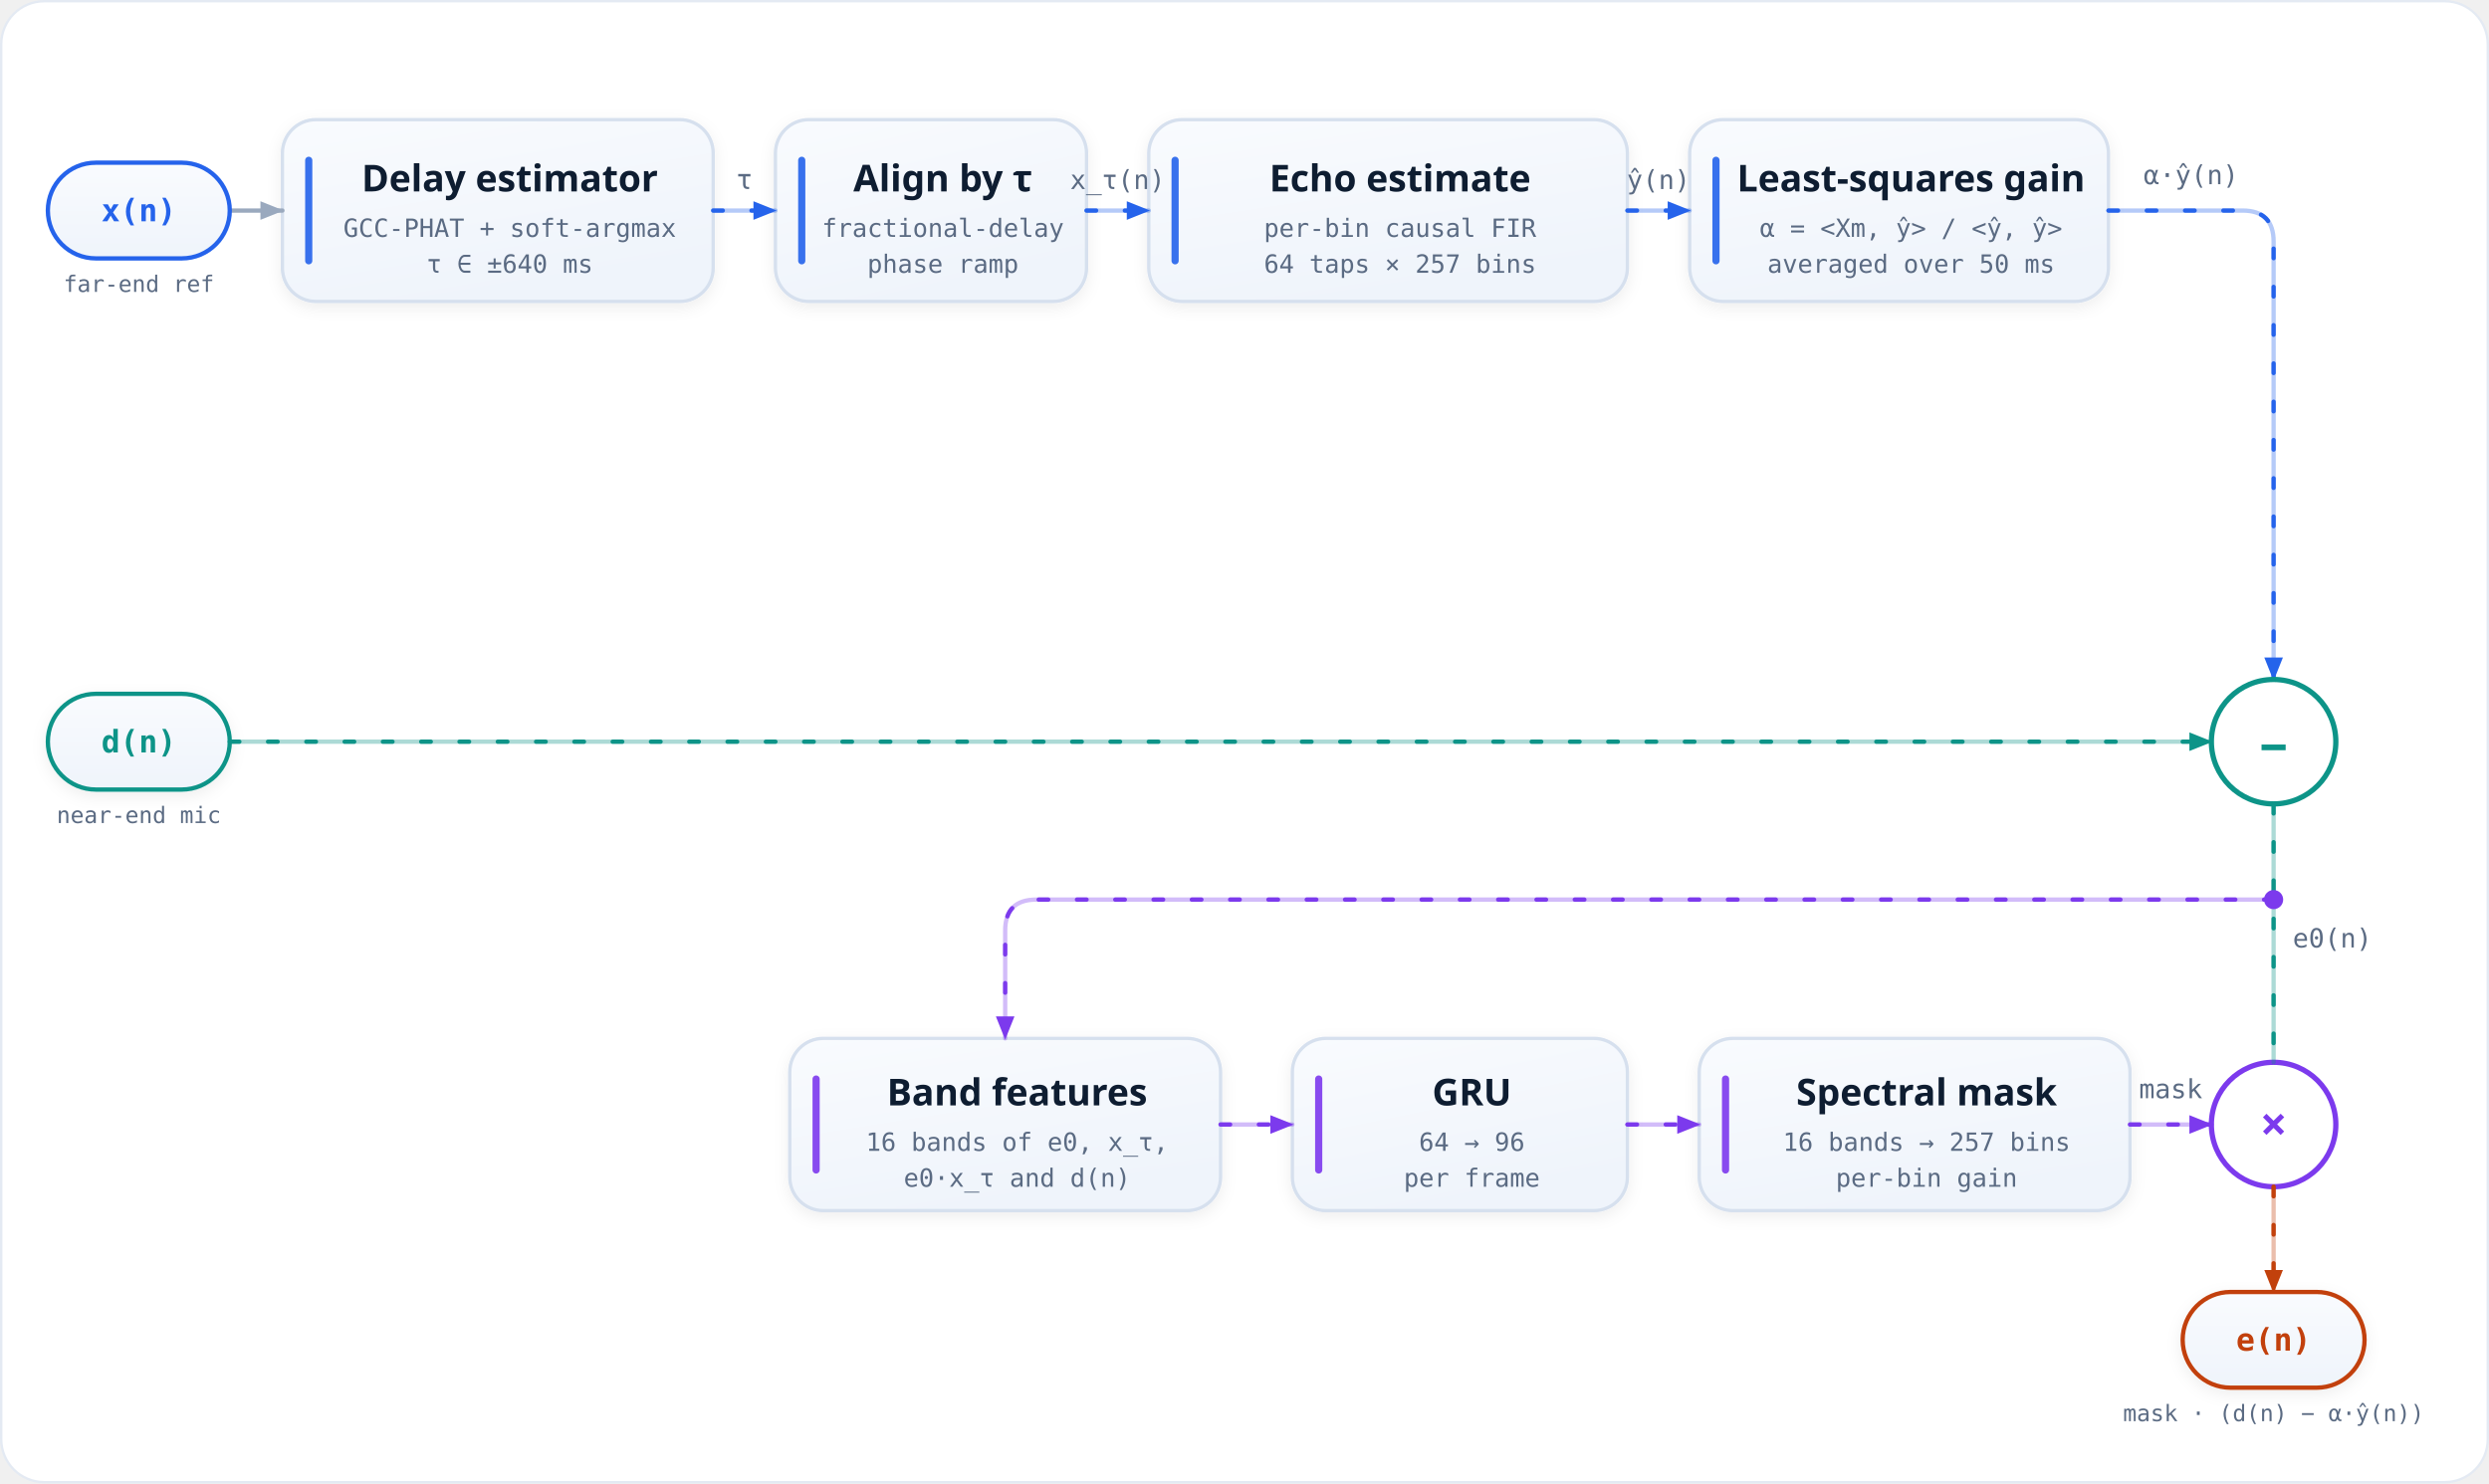
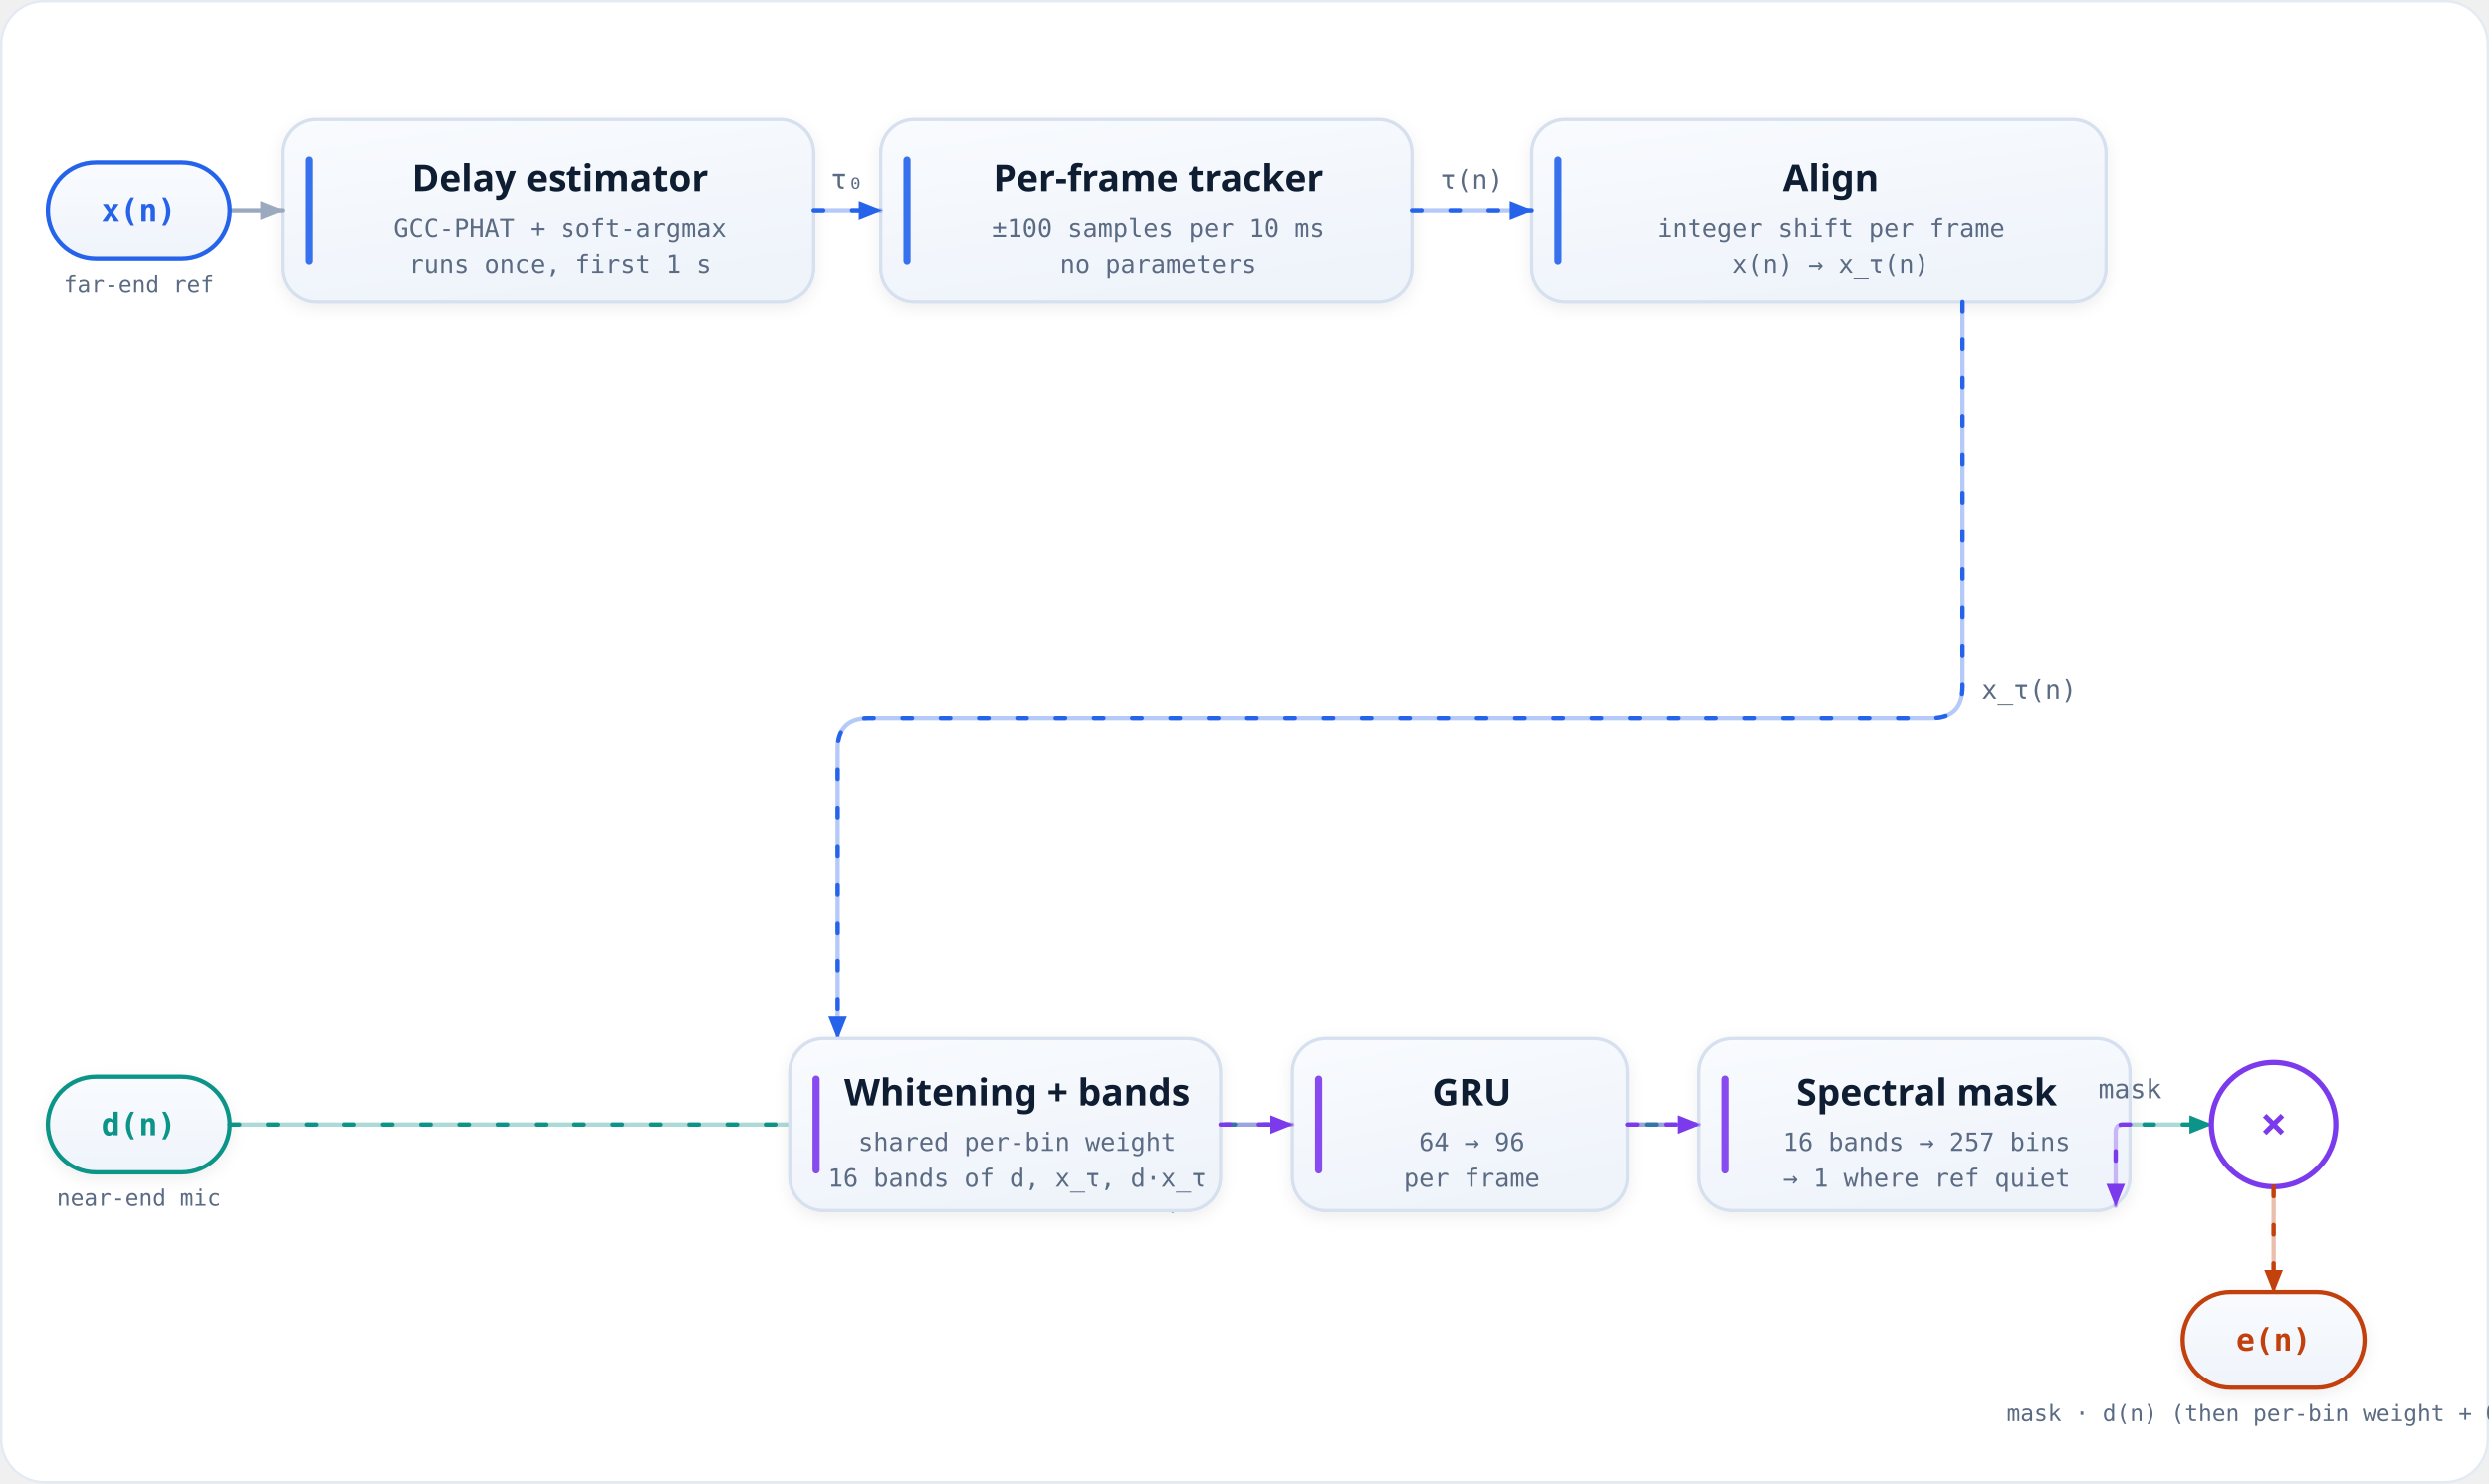
<svg xmlns="http://www.w3.org/2000/svg" viewBox="0 0 1040 620" width="1040" height="620" role="img" aria-label="ali_jaec architecture">
  <style>.flow{stroke-dasharray:4 12;animation:flow 1.5s linear infinite}@keyframes flow{from{stroke-dashoffset:0}to{stroke-dashoffset:-16}}@media (prefers-reduced-motion:reduce){.flow{animation:none;stroke-dasharray:none}}</style>
  <defs>
    <linearGradient id="card" x1="0" y1="0" x2="0.4" y2="1">
      <stop offset="0" stop-color="#f9fbfe" />
      <stop offset="1" stop-color="#eff4fb" />
    </linearGradient>
    <linearGradient id="pill" x1="0" y1="0" x2="0" y2="1">
      <stop offset="0" stop-color="#f9fbfe" />
      <stop offset="1" stop-color="#eff4fb" />
    </linearGradient>
    <marker id="a-ref" viewBox="0 0 10 10" refX="8.5" refY="5" markerWidth="6" markerHeight="6" orient="auto-start-reverse">
      <path d="M 0 1.4 L 9 5 L 0 8.6 z" fill="#2563eb" />
    </marker>
    <marker id="a-mic" viewBox="0 0 10 10" refX="8.5" refY="5" markerWidth="6" markerHeight="6" orient="auto-start-reverse">
      <path d="M 0 1.4 L 9 5 L 0 8.6 z" fill="#0d9488" />
    </marker>
    <marker id="a-mask" viewBox="0 0 10 10" refX="8.5" refY="5" markerWidth="6" markerHeight="6" orient="auto-start-reverse">
      <path d="M 0 1.4 L 9 5 L 0 8.6 z" fill="#7c3aed" />
    </marker>
    <marker id="a-out" viewBox="0 0 10 10" refX="8.5" refY="5" markerWidth="6" markerHeight="6" orient="auto-start-reverse">
      <path d="M 0 1.4 L 9 5 L 0 8.6 z" fill="#c2410c" />
    </marker>
    <marker id="a-wire" viewBox="0 0 10 10" refX="8.5" refY="5" markerWidth="6" markerHeight="6" orient="auto-start-reverse">
      <path d="M 0 1.4 L 9 5 L 0 8.6 z" fill="#9aa9be" />
    </marker>
    <filter id="soft" x="-20%" y="-20%" width="140%" height="140%">
      <feDropShadow dx="0" dy="2" stdDeviation="3.2" flood-color="#0b1a2e" flood-opacity="0.07" />
    </filter>
  </defs>
  <rect x="0.5" y="0.5" width="1039" height="619" rx="18" fill="#ffffff" stroke="#e4eaf3" />
  <g filter="url(#soft)">
-     <rect x="118" y="50" width="180" height="76" rx="14" fill="url(#card)" stroke="#d6e0ee" stroke-width="1.4" />
+     <rect x="118" y="50" width="222" height="76" rx="14" fill="url(#card)" stroke="#d6e0ee" stroke-width="1.4" />
    <line x1="129" y1="67" x2="129" y2="109" stroke="#2563eb" stroke-width="3" stroke-linecap="round" opacity="0.9" />
-     <rect x="324" y="50" width="130" height="76" rx="14" fill="url(#card)" stroke="#d6e0ee" stroke-width="1.4" />
-     <line x1="335" y1="67" x2="335" y2="109" stroke="#2563eb" stroke-width="3" stroke-linecap="round" opacity="0.9" />
-     <rect x="480" y="50" width="200" height="76" rx="14" fill="url(#card)" stroke="#d6e0ee" stroke-width="1.4" />
-     <line x1="491" y1="67" x2="491" y2="109" stroke="#2563eb" stroke-width="3" stroke-linecap="round" opacity="0.9" />
-     <rect x="706" y="50" width="175" height="76" rx="14" fill="url(#card)" stroke="#d6e0ee" stroke-width="1.4" />
-     <line x1="717" y1="67" x2="717" y2="109" stroke="#2563eb" stroke-width="3" stroke-linecap="round" opacity="0.9" />
+     <rect x="368" y="50" width="222" height="76" rx="14" fill="url(#card)" stroke="#d6e0ee" stroke-width="1.4" />
+     <line x1="379" y1="67" x2="379" y2="109" stroke="#2563eb" stroke-width="3" stroke-linecap="round" opacity="0.9" />
+     <rect x="640" y="50" width="240" height="76" rx="14" fill="url(#card)" stroke="#d6e0ee" stroke-width="1.4" />
+     <line x1="651" y1="67" x2="651" y2="109" stroke="#2563eb" stroke-width="3" stroke-linecap="round" opacity="0.9" />
  </g>
-   <text x="213" y="80" font-size="15.5" fill="#0e1d31" text-anchor="middle" font-weight="600" font-family="ui-sans-serif,-apple-system,'Segoe UI','Noto Sans',Helvetica,Arial,sans-serif">Delay estimator</text>
-   <text x="213" y="99" font-size="10.5" fill="#5b6b83" text-anchor="middle" font-weight="400" font-family="ui-monospace,'SF Mono',SFMono-Regular,Menlo,Consolas,monospace">GCC-PHAT + soft-argmax</text>
-   <text x="213" y="114" font-size="10.5" fill="#5b6b83" text-anchor="middle" font-weight="400" font-family="ui-monospace,'SF Mono',SFMono-Regular,Menlo,Consolas,monospace">τ ∈ ±640 ms</text>
-   <text x="394" y="80" font-size="15.5" fill="#0e1d31" text-anchor="middle" font-weight="600" font-family="ui-sans-serif,-apple-system,'Segoe UI','Noto Sans',Helvetica,Arial,sans-serif">Align by τ</text>
-   <text x="394" y="99" font-size="10.5" fill="#5b6b83" text-anchor="middle" font-weight="400" font-family="ui-monospace,'SF Mono',SFMono-Regular,Menlo,Consolas,monospace">fractional-delay</text>
-   <text x="394" y="114" font-size="10.5" fill="#5b6b83" text-anchor="middle" font-weight="400" font-family="ui-monospace,'SF Mono',SFMono-Regular,Menlo,Consolas,monospace">phase ramp</text>
-   <text x="585" y="80" font-size="15.5" fill="#0e1d31" text-anchor="middle" font-weight="600" font-family="ui-sans-serif,-apple-system,'Segoe UI','Noto Sans',Helvetica,Arial,sans-serif">Echo estimate</text>
-   <text x="585" y="99" font-size="10.5" fill="#5b6b83" text-anchor="middle" font-weight="400" font-family="ui-monospace,'SF Mono',SFMono-Regular,Menlo,Consolas,monospace">per-bin causal FIR</text>
-   <text x="585" y="114" font-size="10.5" fill="#5b6b83" text-anchor="middle" font-weight="400" font-family="ui-monospace,'SF Mono',SFMono-Regular,Menlo,Consolas,monospace">64 taps × 257 bins</text>
-   <text x="798.5" y="80" font-size="15.5" fill="#0e1d31" text-anchor="middle" font-weight="600" font-family="ui-sans-serif,-apple-system,'Segoe UI','Noto Sans',Helvetica,Arial,sans-serif">Least-squares gain</text>
-   <text x="798.5" y="99" font-size="10.5" fill="#5b6b83" text-anchor="middle" font-weight="400" font-family="ui-monospace,'SF Mono',SFMono-Regular,Menlo,Consolas,monospace">α = &lt;Xm, ŷ&gt; / &lt;ŷ, ŷ&gt;</text>
-   <text x="798.5" y="114" font-size="10.5" fill="#5b6b83" text-anchor="middle" font-weight="400" font-family="ui-monospace,'SF Mono',SFMono-Regular,Menlo,Consolas,monospace">averaged over 50 ms</text>
+   <text x="234" y="80" font-size="15.5" fill="#0e1d31" text-anchor="middle" font-weight="600" font-family="ui-sans-serif,-apple-system,'Segoe UI','Noto Sans',Helvetica,Arial,sans-serif">Delay estimator</text>
+   <text x="234" y="99" font-size="10.5" fill="#5b6b83" text-anchor="middle" font-weight="400" font-family="ui-monospace,'SF Mono',SFMono-Regular,Menlo,Consolas,monospace">GCC-PHAT + soft-argmax</text>
+   <text x="234" y="114" font-size="10.5" fill="#5b6b83" text-anchor="middle" font-weight="400" font-family="ui-monospace,'SF Mono',SFMono-Regular,Menlo,Consolas,monospace">runs once, first 1 s</text>
+   <text x="484" y="80" font-size="15.5" fill="#0e1d31" text-anchor="middle" font-weight="600" font-family="ui-sans-serif,-apple-system,'Segoe UI','Noto Sans',Helvetica,Arial,sans-serif">Per-frame tracker</text>
+   <text x="484" y="99" font-size="10.5" fill="#5b6b83" text-anchor="middle" font-weight="400" font-family="ui-monospace,'SF Mono',SFMono-Regular,Menlo,Consolas,monospace">±100 samples per 10 ms</text>
+   <text x="484" y="114" font-size="10.5" fill="#5b6b83" text-anchor="middle" font-weight="400" font-family="ui-monospace,'SF Mono',SFMono-Regular,Menlo,Consolas,monospace">no parameters</text>
+   <text x="765" y="80" font-size="15.5" fill="#0e1d31" text-anchor="middle" font-weight="600" font-family="ui-sans-serif,-apple-system,'Segoe UI','Noto Sans',Helvetica,Arial,sans-serif">Align</text>
+   <text x="765" y="99" font-size="10.5" fill="#5b6b83" text-anchor="middle" font-weight="400" font-family="ui-monospace,'SF Mono',SFMono-Regular,Menlo,Consolas,monospace">integer shift per frame</text>
+   <text x="765" y="114" font-size="10.5" fill="#5b6b83" text-anchor="middle" font-weight="400" font-family="ui-monospace,'SF Mono',SFMono-Regular,Menlo,Consolas,monospace">x(n) → x_τ(n)</text>
  <path d="M 96 88 L 118 88" fill="none" stroke="#9aa9be" stroke-width="1.8" stroke-linejoin="round" stroke-linecap="round" marker-end="url(#a-wire)" />
-   <path d="M 298 88 L 324 88" fill="none" stroke="#2563eb" stroke-width="1.8" stroke-linejoin="round" stroke-linecap="round" opacity="0.34" />
-   <path d="M 298 88 L 324 88" fill="none" stroke="#2563eb" stroke-width="1.8" stroke-linejoin="round" stroke-linecap="round" class="flow" marker-end="url(#a-ref)" />
-   <path d="M 454 88 L 480 88" fill="none" stroke="#2563eb" stroke-width="1.8" stroke-linejoin="round" stroke-linecap="round" opacity="0.34" />
-   <path d="M 454 88 L 480 88" fill="none" stroke="#2563eb" stroke-width="1.8" stroke-linejoin="round" stroke-linecap="round" class="flow" marker-end="url(#a-ref)" />
-   <path d="M 680 88 L 706 88" fill="none" stroke="#2563eb" stroke-width="1.8" stroke-linejoin="round" stroke-linecap="round" opacity="0.34" />
-   <path d="M 680 88 L 706 88" fill="none" stroke="#2563eb" stroke-width="1.8" stroke-linejoin="round" stroke-linecap="round" class="flow" marker-end="url(#a-ref)" />
-   <text x="311" y="79" font-size="11.5" fill="#5b6b83" text-anchor="middle" font-weight="400" font-family="ui-monospace,'SF Mono',SFMono-Regular,Menlo,Consolas,monospace">τ</text>
-   <text x="467" y="79" font-size="11" fill="#5b6b83" text-anchor="middle" font-weight="400" font-family="ui-monospace,'SF Mono',SFMono-Regular,Menlo,Consolas,monospace">x_τ(n)</text>
-   <text x="693" y="79" font-size="11" fill="#5b6b83" text-anchor="middle" font-weight="400" font-family="ui-monospace,'SF Mono',SFMono-Regular,Menlo,Consolas,monospace">ŷ(n)</text>
-   <path d="M 881 88 L 937.0 88.0 Q 950 88 950.0 101.0 L 950 284" fill="none" stroke="#2563eb" stroke-width="1.8" stroke-linejoin="round" stroke-linecap="round" opacity="0.34" />
-   <path d="M 881 88 L 937.0 88.0 Q 950 88 950.0 101.0 L 950 284" fill="none" stroke="#2563eb" stroke-width="1.8" stroke-linejoin="round" stroke-linecap="round" class="flow" marker-end="url(#a-ref)" />
-   <text x="915.5" y="77" font-size="11" fill="#5b6b83" text-anchor="middle" font-weight="400" font-family="ui-monospace,'SF Mono',SFMono-Regular,Menlo,Consolas,monospace">α·ŷ(n)</text>
+   <path d="M 340 88 L 368 88" fill="none" stroke="#2563eb" stroke-width="1.8" stroke-linejoin="round" stroke-linecap="round" opacity="0.34" />
+   <path d="M 340 88 L 368 88" fill="none" stroke="#2563eb" stroke-width="1.8" stroke-linejoin="round" stroke-linecap="round" class="flow" marker-end="url(#a-ref)" />
+   <path d="M 590 88 L 640 88" fill="none" stroke="#2563eb" stroke-width="1.8" stroke-linejoin="round" stroke-linecap="round" opacity="0.34" />
+   <path d="M 590 88 L 640 88" fill="none" stroke="#2563eb" stroke-width="1.8" stroke-linejoin="round" stroke-linecap="round" class="flow" marker-end="url(#a-ref)" />
+   <text x="354" y="79" font-size="11.5" fill="#5b6b83" text-anchor="middle" font-weight="400" font-family="ui-monospace,'SF Mono',SFMono-Regular,Menlo,Consolas,monospace">τ₀</text>
+   <text x="615" y="79" font-size="11" fill="#5b6b83" text-anchor="middle" font-weight="400" font-family="ui-monospace,'SF Mono',SFMono-Regular,Menlo,Consolas,monospace">τ(n)</text>
+   <path d="M 820 126 L 820.0 287.0 Q 820 300 807.0 300.0 L 363.0 300.0 Q 350 300 350.0 313.0 L 350 434" fill="none" stroke="#2563eb" stroke-width="1.8" stroke-linejoin="round" stroke-linecap="round" opacity="0.34" />
+   <path d="M 820 126 L 820.0 287.0 Q 820 300 807.0 300.0 L 363.0 300.0 Q 350 300 350.0 313.0 L 350 434" fill="none" stroke="#2563eb" stroke-width="1.8" stroke-linejoin="round" stroke-linecap="round" class="flow" marker-end="url(#a-ref)" />
+   <text x="828" y="292" font-size="11" fill="#5b6b83" text-anchor="start" font-weight="400" font-family="ui-monospace,'SF Mono',SFMono-Regular,Menlo,Consolas,monospace">x_τ(n)</text>
  <rect x="20.0" y="68.0" width="76" height="40" rx="20" fill="url(#pill)" stroke="#2563eb" stroke-width="1.8" />
  <text x="58" y="92.5" font-size="13" fill="#2563eb" text-anchor="middle" font-weight="600" font-family="ui-monospace,'SF Mono',SFMono-Regular,Menlo,Consolas,monospace">x(n)</text>
  <text x="58" y="122" font-size="9.5" fill="#5b6b83" text-anchor="middle" font-weight="400" font-family="ui-monospace,'SF Mono',SFMono-Regular,Menlo,Consolas,monospace">far-end ref</text>
  <g filter="url(#soft)">
-     <rect x="20.0" y="290.0" width="76" height="40" rx="20" fill="url(#pill)" stroke="#0d9488" stroke-width="1.8" />
-     <text x="58" y="314.5" font-size="13" fill="#0d9488" text-anchor="middle" font-weight="600" font-family="ui-monospace,'SF Mono',SFMono-Regular,Menlo,Consolas,monospace">d(n)</text>
+     <rect x="20.0" y="450.0" width="76" height="40" rx="20" fill="url(#pill)" stroke="#0d9488" stroke-width="1.8" />
+     <text x="58" y="474.5" font-size="13" fill="#0d9488" text-anchor="middle" font-weight="600" font-family="ui-monospace,'SF Mono',SFMono-Regular,Menlo,Consolas,monospace">d(n)</text>
  </g>
-   <text x="58" y="344" font-size="9.5" fill="#5b6b83" text-anchor="middle" font-weight="400" font-family="ui-monospace,'SF Mono',SFMono-Regular,Menlo,Consolas,monospace">near-end mic</text>
-   <path d="M 96 310 L 924 310" fill="none" stroke="#0d9488" stroke-width="1.8" stroke-linejoin="round" stroke-linecap="round" opacity="0.34" />
-   <path d="M 96 310 L 924 310" fill="none" stroke="#0d9488" stroke-width="1.8" stroke-linejoin="round" stroke-linecap="round" class="flow" marker-end="url(#a-mic)" />
-   <circle cx="950" cy="310" r="26" fill="#ffffff" stroke="#0d9488" stroke-width="2.2" />
-   <text x="950" y="317" font-size="20" fill="#0d9488" text-anchor="middle" font-weight="600" font-family="ui-sans-serif,-apple-system,'Segoe UI','Noto Sans',Helvetica,Arial,sans-serif">−</text>
-   <circle cx="950" cy="470" r="26" fill="#ffffff" stroke="#7c3aed" stroke-width="2.2" />
-   <text x="950" y="477" font-size="20" fill="#7c3aed" text-anchor="middle" font-weight="600" font-family="ui-sans-serif,-apple-system,'Segoe UI','Noto Sans',Helvetica,Arial,sans-serif">×</text>
-   <path d="M 950 336 L 950 444" fill="none" stroke="#0d9488" stroke-width="1.8" stroke-linejoin="round" stroke-linecap="round" opacity="0.34" />
-   <path d="M 950 336 L 950 444" fill="none" stroke="#0d9488" stroke-width="1.8" stroke-linejoin="round" stroke-linecap="round" class="flow" />
-   <text x="958" y="396" font-size="11" fill="#5b6b83" text-anchor="start" font-weight="400" font-family="ui-monospace,'SF Mono',SFMono-Regular,Menlo,Consolas,monospace">e0(n)</text>
+   <text x="58" y="504" font-size="9.5" fill="#5b6b83" text-anchor="middle" font-weight="400" font-family="ui-monospace,'SF Mono',SFMono-Regular,Menlo,Consolas,monospace">near-end mic</text>
+   <path d="M 96 470 L 924 470" fill="none" stroke="#0d9488" stroke-width="1.8" stroke-linejoin="round" stroke-linecap="round" opacity="0.34" />
+   <path d="M 96 470 L 924 470" fill="none" stroke="#0d9488" stroke-width="1.8" stroke-linejoin="round" stroke-linecap="round" class="flow" marker-end="url(#a-mic)" />
+   <path d="M 490 470 L 490 506" fill="none" stroke="#0d9488" stroke-width="1.8" stroke-linejoin="round" stroke-linecap="round" opacity="0.34" />
+   <path d="M 490 470 L 490 506" fill="none" stroke="#0d9488" stroke-width="1.8" stroke-linejoin="round" stroke-linecap="round" class="flow" marker-end="url(#a-mic)" />
+   <circle cx="490.0" cy="470" r="4" fill="#0d9488" />
  <g filter="url(#soft)">
    <rect x="330" y="434" width="180" height="72" rx="14" fill="url(#card)" stroke="#d6e0ee" stroke-width="1.4" />
    <line x1="341" y1="451" x2="341" y2="489" stroke="#7c3aed" stroke-width="3" stroke-linecap="round" opacity="0.9" />
    <rect x="540" y="434" width="140" height="72" rx="14" fill="url(#card)" stroke="#d6e0ee" stroke-width="1.4" />
    <line x1="551" y1="451" x2="551" y2="489" stroke="#7c3aed" stroke-width="3" stroke-linecap="round" opacity="0.9" />
    <rect x="710" y="434" width="180" height="72" rx="14" fill="url(#card)" stroke="#d6e0ee" stroke-width="1.4" />
    <line x1="721" y1="451" x2="721" y2="489" stroke="#7c3aed" stroke-width="3" stroke-linecap="round" opacity="0.9" />
  </g>
-   <text x="425" y="462" font-size="15.5" fill="#0e1d31" text-anchor="middle" font-weight="600" font-family="ui-sans-serif,-apple-system,'Segoe UI','Noto Sans',Helvetica,Arial,sans-serif">Band features</text>
-   <text x="425" y="481" font-size="10.5" fill="#5b6b83" text-anchor="middle" font-weight="400" font-family="ui-monospace,'SF Mono',SFMono-Regular,Menlo,Consolas,monospace">16 bands of e0, x_τ,</text>
-   <text x="425" y="496" font-size="10.5" fill="#5b6b83" text-anchor="middle" font-weight="400" font-family="ui-monospace,'SF Mono',SFMono-Regular,Menlo,Consolas,monospace">e0·x_τ and d(n)</text>
+   <text x="425" y="462" font-size="15.5" fill="#0e1d31" text-anchor="middle" font-weight="600" font-family="ui-sans-serif,-apple-system,'Segoe UI','Noto Sans',Helvetica,Arial,sans-serif">Whitening + bands</text>
+   <text x="425" y="481" font-size="10.5" fill="#5b6b83" text-anchor="middle" font-weight="400" font-family="ui-monospace,'SF Mono',SFMono-Regular,Menlo,Consolas,monospace">shared per-bin weight</text>
+   <text x="425" y="496" font-size="10.5" fill="#5b6b83" text-anchor="middle" font-weight="400" font-family="ui-monospace,'SF Mono',SFMono-Regular,Menlo,Consolas,monospace">16 bands of d, x_τ, d·x_τ</text>
  <text x="615" y="462" font-size="15.5" fill="#0e1d31" text-anchor="middle" font-weight="600" font-family="ui-sans-serif,-apple-system,'Segoe UI','Noto Sans',Helvetica,Arial,sans-serif">GRU</text>
  <text x="615" y="481" font-size="10.5" fill="#5b6b83" text-anchor="middle" font-weight="400" font-family="ui-monospace,'SF Mono',SFMono-Regular,Menlo,Consolas,monospace">64 → 96</text>
  <text x="615" y="496" font-size="10.5" fill="#5b6b83" text-anchor="middle" font-weight="400" font-family="ui-monospace,'SF Mono',SFMono-Regular,Menlo,Consolas,monospace">per frame</text>
  <text x="805" y="462" font-size="15.5" fill="#0e1d31" text-anchor="middle" font-weight="600" font-family="ui-sans-serif,-apple-system,'Segoe UI','Noto Sans',Helvetica,Arial,sans-serif">Spectral mask</text>
  <text x="805" y="481" font-size="10.5" fill="#5b6b83" text-anchor="middle" font-weight="400" font-family="ui-monospace,'SF Mono',SFMono-Regular,Menlo,Consolas,monospace">16 bands → 257 bins</text>
-   <text x="805" y="496" font-size="10.5" fill="#5b6b83" text-anchor="middle" font-weight="400" font-family="ui-monospace,'SF Mono',SFMono-Regular,Menlo,Consolas,monospace">per-bin gain</text>
-   <path d="M 950 376 L 433.0 376.0 Q 420 376 420.0 389.0 L 420 434" fill="none" stroke="#7c3aed" stroke-width="1.8" stroke-linejoin="round" stroke-linecap="round" opacity="0.34" />
-   <path d="M 950 376 L 433.0 376.0 Q 420 376 420.0 389.0 L 420 434" fill="none" stroke="#7c3aed" stroke-width="1.8" stroke-linejoin="round" stroke-linecap="round" class="flow" marker-end="url(#a-mask)" />
-   <circle cx="950" cy="376" r="4" fill="#7c3aed" />
+   <text x="805" y="496" font-size="10.5" fill="#5b6b83" text-anchor="middle" font-weight="400" font-family="ui-monospace,'SF Mono',SFMono-Regular,Menlo,Consolas,monospace">→ 1 where ref quiet</text>
  <path d="M 510 470 L 540 470" fill="none" stroke="#7c3aed" stroke-width="1.8" stroke-linejoin="round" stroke-linecap="round" opacity="0.34" />
  <path d="M 510 470 L 540 470" fill="none" stroke="#7c3aed" stroke-width="1.8" stroke-linejoin="round" stroke-linecap="round" class="flow" marker-end="url(#a-mask)" />
  <path d="M 680 470 L 710 470" fill="none" stroke="#7c3aed" stroke-width="1.8" stroke-linejoin="round" stroke-linecap="round" opacity="0.34" />
  <path d="M 680 470 L 710 470" fill="none" stroke="#7c3aed" stroke-width="1.8" stroke-linejoin="round" stroke-linecap="round" class="flow" marker-end="url(#a-mask)" />
-   <path d="M 890 470 L 924 470" fill="none" stroke="#7c3aed" stroke-width="1.8" stroke-linejoin="round" stroke-linecap="round" opacity="0.34" />
-   <path d="M 890 470 L 924 470" fill="none" stroke="#7c3aed" stroke-width="1.8" stroke-linejoin="round" stroke-linecap="round" class="flow" marker-end="url(#a-mask)" />
-   <text x="907" y="459" font-size="11" fill="#5b6b83" text-anchor="middle" font-weight="400" font-family="ui-monospace,'SF Mono',SFMono-Regular,Menlo,Consolas,monospace">mask</text>
+   <path d="M 890 470 L 887.0 470.0 Q 884 470 884.0 473.0 L 884 504" fill="none" stroke="#7c3aed" stroke-width="1.8" stroke-linejoin="round" stroke-linecap="round" opacity="0.34" />
+   <path d="M 890 470 L 887.0 470.0 Q 884 470 884.0 473.0 L 884 504" fill="none" stroke="#7c3aed" stroke-width="1.8" stroke-linejoin="round" stroke-linecap="round" class="flow" marker-end="url(#a-mask)" />
+   <text x="890" y="459" font-size="11" fill="#5b6b83" text-anchor="middle" font-weight="400" font-family="ui-monospace,'SF Mono',SFMono-Regular,Menlo,Consolas,monospace">mask</text>
+   <circle cx="950" cy="470" r="26" fill="#ffffff" stroke="#7c3aed" stroke-width="2.2" />
+   <text x="950" y="477" font-size="20" fill="#7c3aed" text-anchor="middle" font-weight="600" font-family="ui-sans-serif,-apple-system,'Segoe UI','Noto Sans',Helvetica,Arial,sans-serif">×</text>
  <path d="M 950 496 L 950 540" fill="none" stroke="#c2410c" stroke-width="1.8" stroke-linejoin="round" stroke-linecap="round" opacity="0.34" />
  <path d="M 950 496 L 950 540" fill="none" stroke="#c2410c" stroke-width="1.8" stroke-linejoin="round" stroke-linecap="round" class="flow" marker-end="url(#a-out)" />
  <g filter="url(#soft)">
    <rect x="912.0" y="540.0" width="76" height="40" rx="20" fill="url(#pill)" stroke="#c2410c" stroke-width="1.8" />
    <text x="950" y="564.5" font-size="13" fill="#c2410c" text-anchor="middle" font-weight="600" font-family="ui-monospace,'SF Mono',SFMono-Regular,Menlo,Consolas,monospace">e(n)</text>
  </g>
-   <text x="950" y="594" font-size="9.5" fill="#5b6b83" text-anchor="middle" font-weight="400" font-family="ui-monospace,'SF Mono',SFMono-Regular,Menlo,Consolas,monospace">mask · (d(n) − α·ŷ(n))</text>
+   <text x="950" y="594" font-size="9.5" fill="#5b6b83" text-anchor="middle" font-weight="400" font-family="ui-monospace,'SF Mono',SFMono-Regular,Menlo,Consolas,monospace">mask · d(n)  (then per-bin weight + OLA)</text>
</svg>
